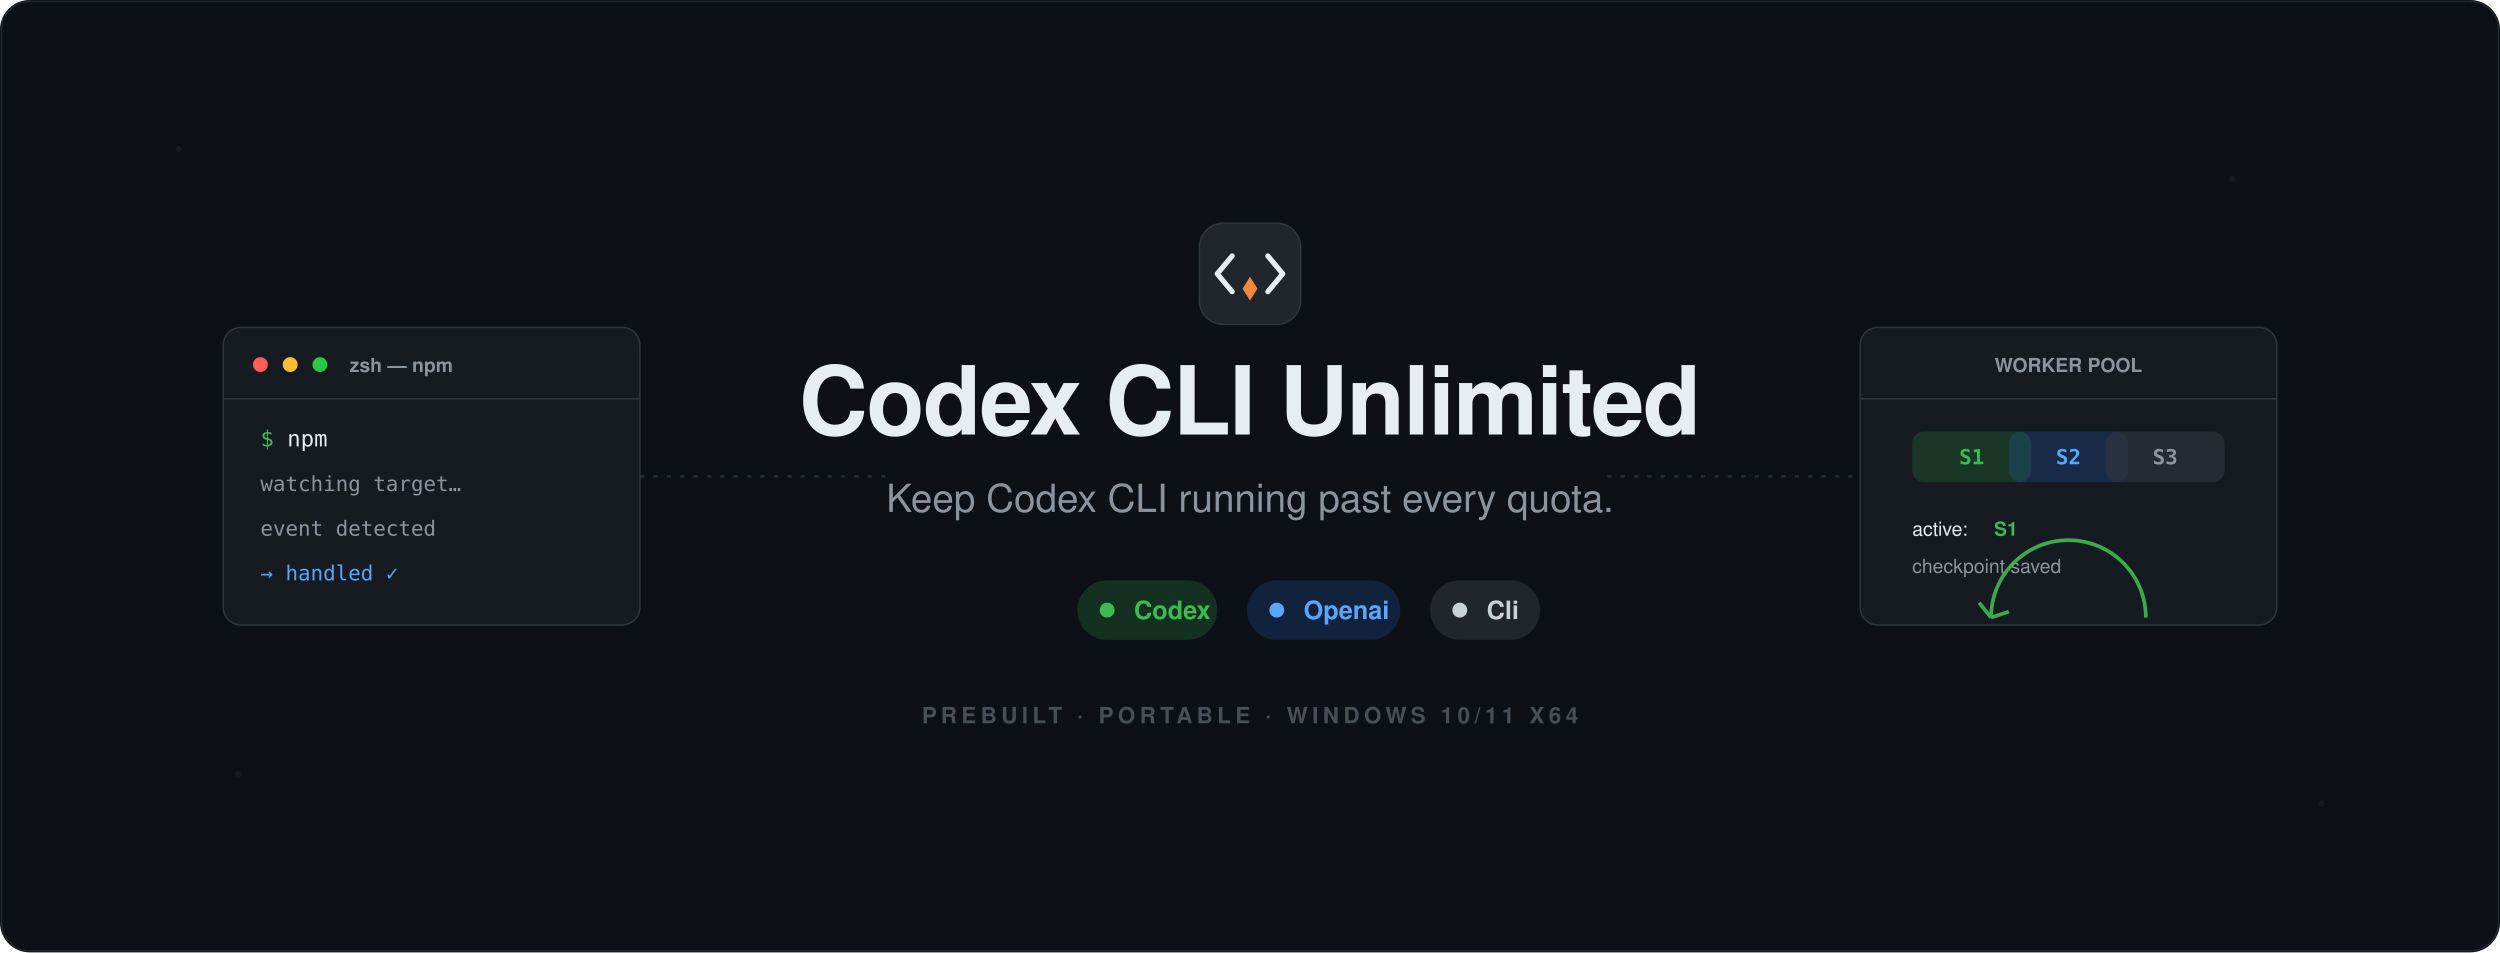
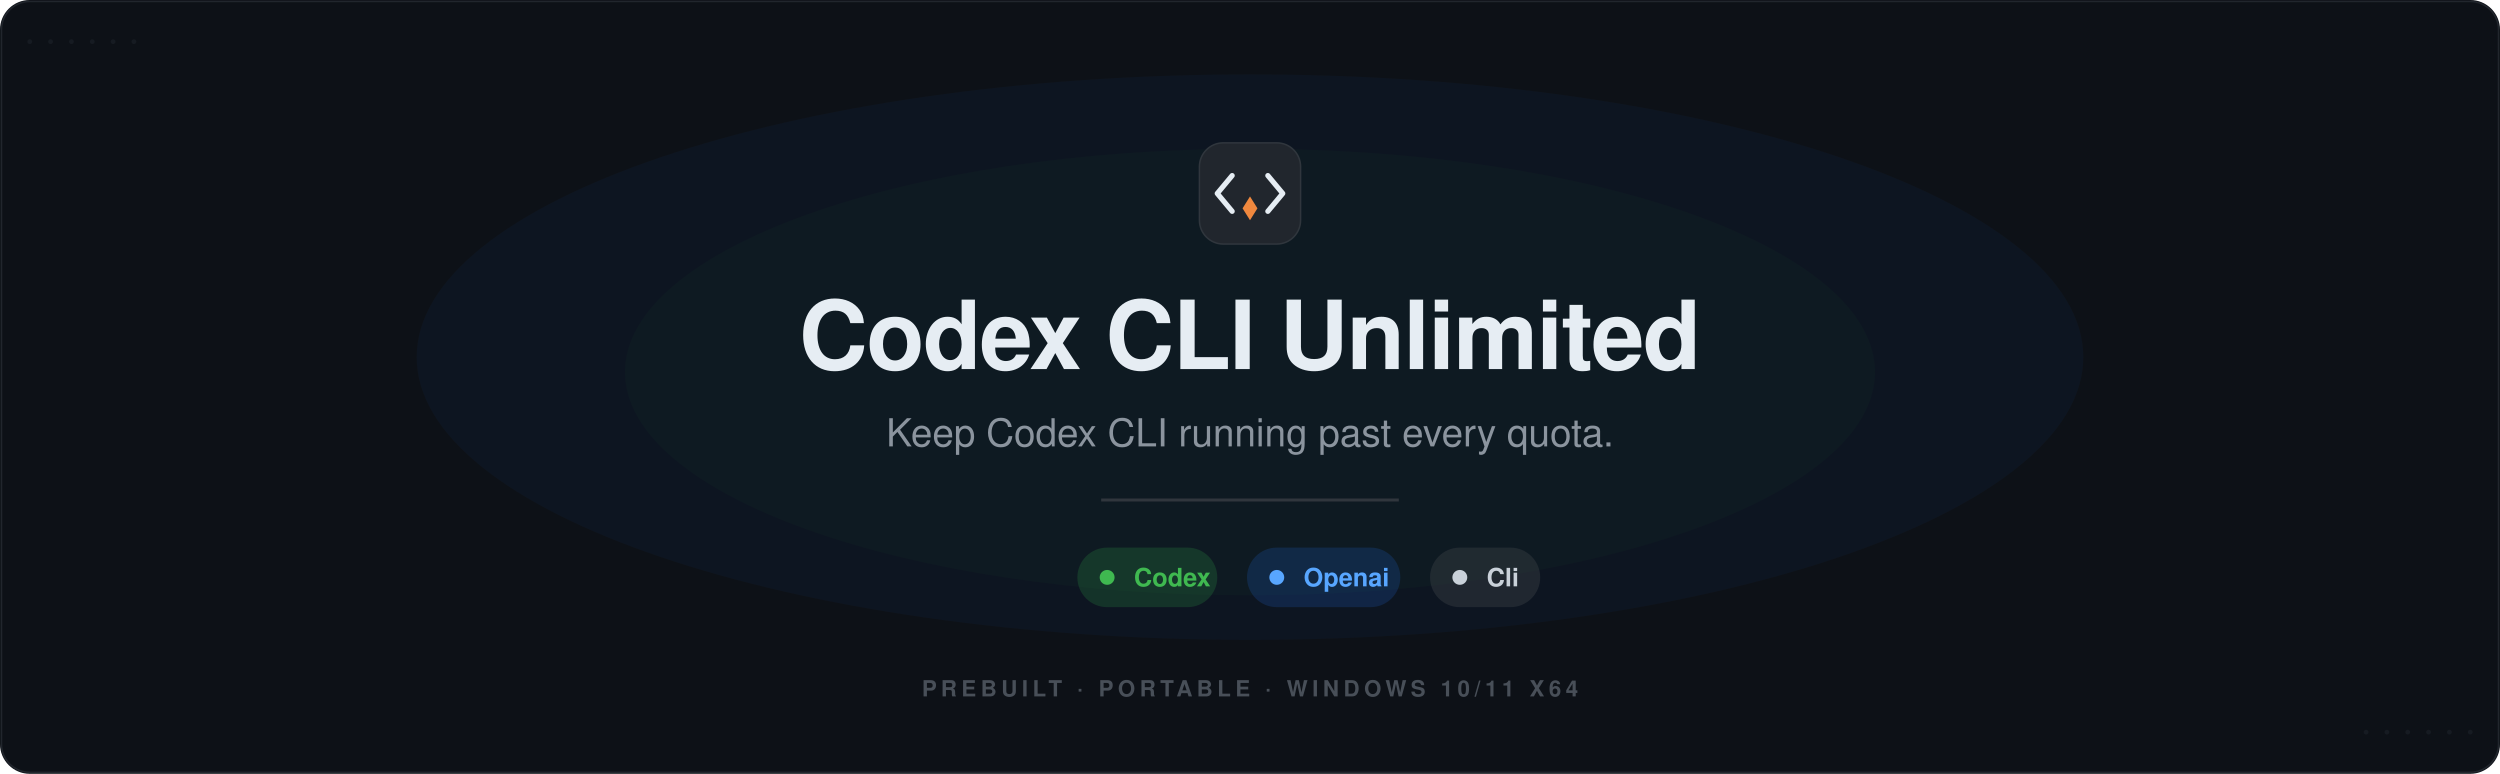
- <svg xmlns="http://www.w3.org/2000/svg" width="1680" height="640" viewBox="0 0 1680 640" fill="none" font-family="Segoe UI, Helvetica, Arial, sans-serif">
-   <rect width="1680" height="640" rx="20" fill="#0d1117" />
-   <rect x="1" y="1" width="1678" height="638" rx="19" fill="none" stroke="#21262d" />
+ <svg xmlns="http://www.w3.org/2000/svg" width="1680" height="520" viewBox="0 0 1680 520" fill="none" font-family="Segoe UI, Helvetica, Arial, sans-serif">
+   <rect width="1680" height="520" rx="20" fill="#0d1117" />
+   <rect x="1" y="1" width="1678" height="518" rx="19" fill="none" stroke="#21262d" />
+   <ellipse cx="840" cy="240" rx="560" ry="190" fill="#1f6feb" opacity="0.05" />
+   <ellipse cx="840" cy="250" rx="420" ry="150" fill="#238636" opacity="0.05" />
  <g fill="#161b22">
-     <circle cx="120" cy="100" r="2" />
-     <circle cx="1560" cy="540" r="2" />
-     <circle cx="1500" cy="120" r="2" />
-     <circle cx="160" cy="520" r="2" />
+     <circle cx="20" cy="28" r="1.6" />
+     <circle cx="34" cy="28" r="1.6" />
+     <circle cx="48" cy="28" r="1.6" />
+     <circle cx="62" cy="28" r="1.6" />
+     <circle cx="76" cy="28" r="1.6" />
+     <circle cx="90" cy="28" r="1.6" />
+     <circle cx="1660" cy="492" r="1.6" />
+     <circle cx="1646" cy="492" r="1.6" />
+     <circle cx="1632" cy="492" r="1.6" />
+     <circle cx="1618" cy="492" r="1.6" />
+     <circle cx="1604" cy="492" r="1.6" />
+     <circle cx="1590" cy="492" r="1.6" />
  </g>
  <g>
-     <rect x="150" y="220" width="280" height="200" rx="12" fill="#161b22" stroke="#30363d" />
-     <circle cx="175" cy="245" r="5" fill="#ff5f57" />
-     <circle cx="195" cy="245" r="5" fill="#febc2e" />
-     <circle cx="215" cy="245" r="5" fill="#28c840" />
-     <text x="235" y="250" fill="#8b949e" font-size="13" font-weight="600">zsh — npm</text>
-     <line x1="150" y1="268" x2="430" y2="268" stroke="#30363d" />
-     <text x="175" y="300" font-family="Menlo, Consolas, monospace" font-size="15" fill="#3fb950">$</text>
-     <text x="193" y="300" font-family="Menlo, Consolas, monospace" font-size="15" fill="#e6edf3">npm</text>
-     <text x="175" y="330" font-family="Menlo, Consolas, monospace" font-size="14" fill="#8b949e">watching target…</text>
-     <text x="175" y="360" font-family="Menlo, Consolas, monospace" font-size="14" fill="#8b949e">event detected</text>
-     <text x="175" y="390" font-family="Menlo, Consolas, monospace" font-size="14" fill="#58a6ff">→ handled ✓</text>
+     <rect x="806" y="96" width="68" height="68" rx="16" fill="#21262d" stroke="#30363d" />
+     <path d="M 828 118 l -10 12 l 10 12" stroke="#e6edf3" stroke-width="3.5" stroke-linecap="round" stroke-linejoin="round" fill="none" />
+     <path d="M 852 118 l 10 12 l -10 12" stroke="#e6edf3" stroke-width="3.5" stroke-linecap="round" stroke-linejoin="round" fill="none" />
+     <path d="M 840 132 l 5 8 l -5 8 l -5 -8 z" fill="#f0883e" />
  </g>
-   <g>
-     <rect x="1250" y="220" width="280" height="200" rx="12" fill="#161b22" stroke="#30363d" />
-     <text x="1390" y="250" text-anchor="middle" fill="#8b949e" font-size="13" font-weight="600">WORKER POOL</text>
-     <line x1="1250" y1="268" x2="1530" y2="268" stroke="#30363d" />
-     <rect x="1285" y="290" width="80" height="34" rx="8" fill="#238636" opacity="0.25" />
-     <text x="1325" y="312" text-anchor="middle" fill="#3fb950" font-size="14" font-weight="700" font-family="Menlo, Consolas, monospace">S1</text>
-     <rect x="1350" y="290" width="80" height="34" rx="8" fill="#1f6feb" opacity="0.18" />
-     <text x="1390" y="312" text-anchor="middle" fill="#58a6ff" font-size="14" font-weight="700" font-family="Menlo, Consolas, monospace">S2</text>
-     <rect x="1415" y="290" width="80" height="34" rx="8" fill="#30363d" opacity="0.6" />
-     <text x="1455" y="312" text-anchor="middle" fill="#8b949e" font-size="14" font-weight="700" font-family="Menlo, Consolas, monospace">S3</text>
-     <text x="1285" y="360" fill="#e6edf3" font-size="13">active:</text>
-     <text x="1340" y="360" fill="#3fb950" font-size="13" font-weight="700">S1</text>
-     <text x="1285" y="385" fill="#8b949e" font-size="13">checkpoint saved</text>
-     <g stroke="#3fb950" stroke-width="2.5" fill="none" opacity="0.9">
-       <path d="M 1338 415 A 44 44 0 1 1 1442 415" />
-       <path d="M 1338 415 l -8 -10 M 1338 415 l 12 -4" />
-     </g>
-   </g>
-   <g stroke="#30363d" stroke-width="1.5" stroke-dasharray="3 6" opacity="0.8">
-     <line x1="430" y1="320" x2="600" y2="320" />
-     <line x1="1080" y1="320" x2="1250" y2="320" />
-   </g>
-   <g>
-     <rect x="806" y="150" width="68" height="68" rx="16" fill="#21262d" stroke="#30363d" />
-     <path d="M 828 172 l -10 12 l 10 12" stroke="#e6edf3" stroke-width="3.5" stroke-linecap="round" stroke-linejoin="round" fill="none" />
-     <path d="M 852 172 l 10 12 l -10 12" stroke="#e6edf3" stroke-width="3.5" stroke-linecap="round" stroke-linejoin="round" fill="none" />
-     <path d="M 840 186 l 5 8 l -5 8 l -5 -8 z" fill="#f0883e" />
-   </g>
-   <text x="840" y="292" text-anchor="middle" fill="#e6edf3" font-size="64" font-weight="800" letter-spacing="-1">Codex CLI Unlimited</text>
-   <text x="840" y="344" text-anchor="middle" fill="#8b949e" font-size="26" font-weight="500">Keep Codex CLI running past every quota.</text>
-   <rect x="724" y="390" width="94" height="40" rx="20" fill="#2ea043" opacity="0.22" />
-   <circle cx="744" cy="410" r="5" fill="#3fb950" />
-   <text x="762" y="416" fill="#3fb950" font-size="17" font-weight="600">Codex</text>
-   <rect x="838" y="390" width="103" height="40" rx="20" fill="#1f6feb" opacity="0.18" />
-   <circle cx="858" cy="410" r="5" fill="#58a6ff" />
-   <text x="876" y="416" fill="#58a6ff" font-size="17" font-weight="600">Openai</text>
-   <rect x="961" y="390" width="74" height="40" rx="20" fill="#30363d" opacity="0.55" />
-   <circle cx="981" cy="410" r="5" fill="#c9d1d9" />
-   <text x="999" y="416" fill="#c9d1d9" font-size="17" font-weight="600">Cli</text>
-   <text x="840" y="486" text-anchor="middle" fill="#484f58" font-size="15" font-weight="600" letter-spacing="3">PREBUILT · PORTABLE · WINDOWS 10/11 X64</text>
+   <text x="840" y="248" text-anchor="middle" fill="#e6edf3" font-size="64" font-weight="800" letter-spacing="-1">Codex CLI Unlimited</text>
+   <text x="840" y="300" text-anchor="middle" fill="#8b949e" font-size="26" font-weight="500">Keep Codex CLI running past every quota.</text>
+   <line x1="740" y1="336" x2="940" y2="336" stroke="#30363d" stroke-width="2" />
+   <rect x="724" y="368" width="94" height="40" rx="20" fill="#2ea043" opacity="0.22" />
+   <circle cx="744" cy="388" r="5" fill="#3fb950" />
+   <text x="762" y="394" fill="#3fb950" font-size="17" font-weight="600">Codex</text>
+   <rect x="838" y="368" width="103" height="40" rx="20" fill="#1f6feb" opacity="0.18" />
+   <circle cx="858" cy="388" r="5" fill="#58a6ff" />
+   <text x="876" y="394" fill="#58a6ff" font-size="17" font-weight="600">Openai</text>
+   <rect x="961" y="368" width="74" height="40" rx="20" fill="#30363d" opacity="0.55" />
+   <circle cx="981" cy="388" r="5" fill="#c9d1d9" />
+   <text x="999" y="394" fill="#c9d1d9" font-size="17" font-weight="600">Cli</text>
+   <text x="840" y="468" text-anchor="middle" fill="#484f58" font-size="15" font-weight="600" letter-spacing="3">PREBUILT · PORTABLE · WINDOWS 10/11 X64</text>
</svg>
